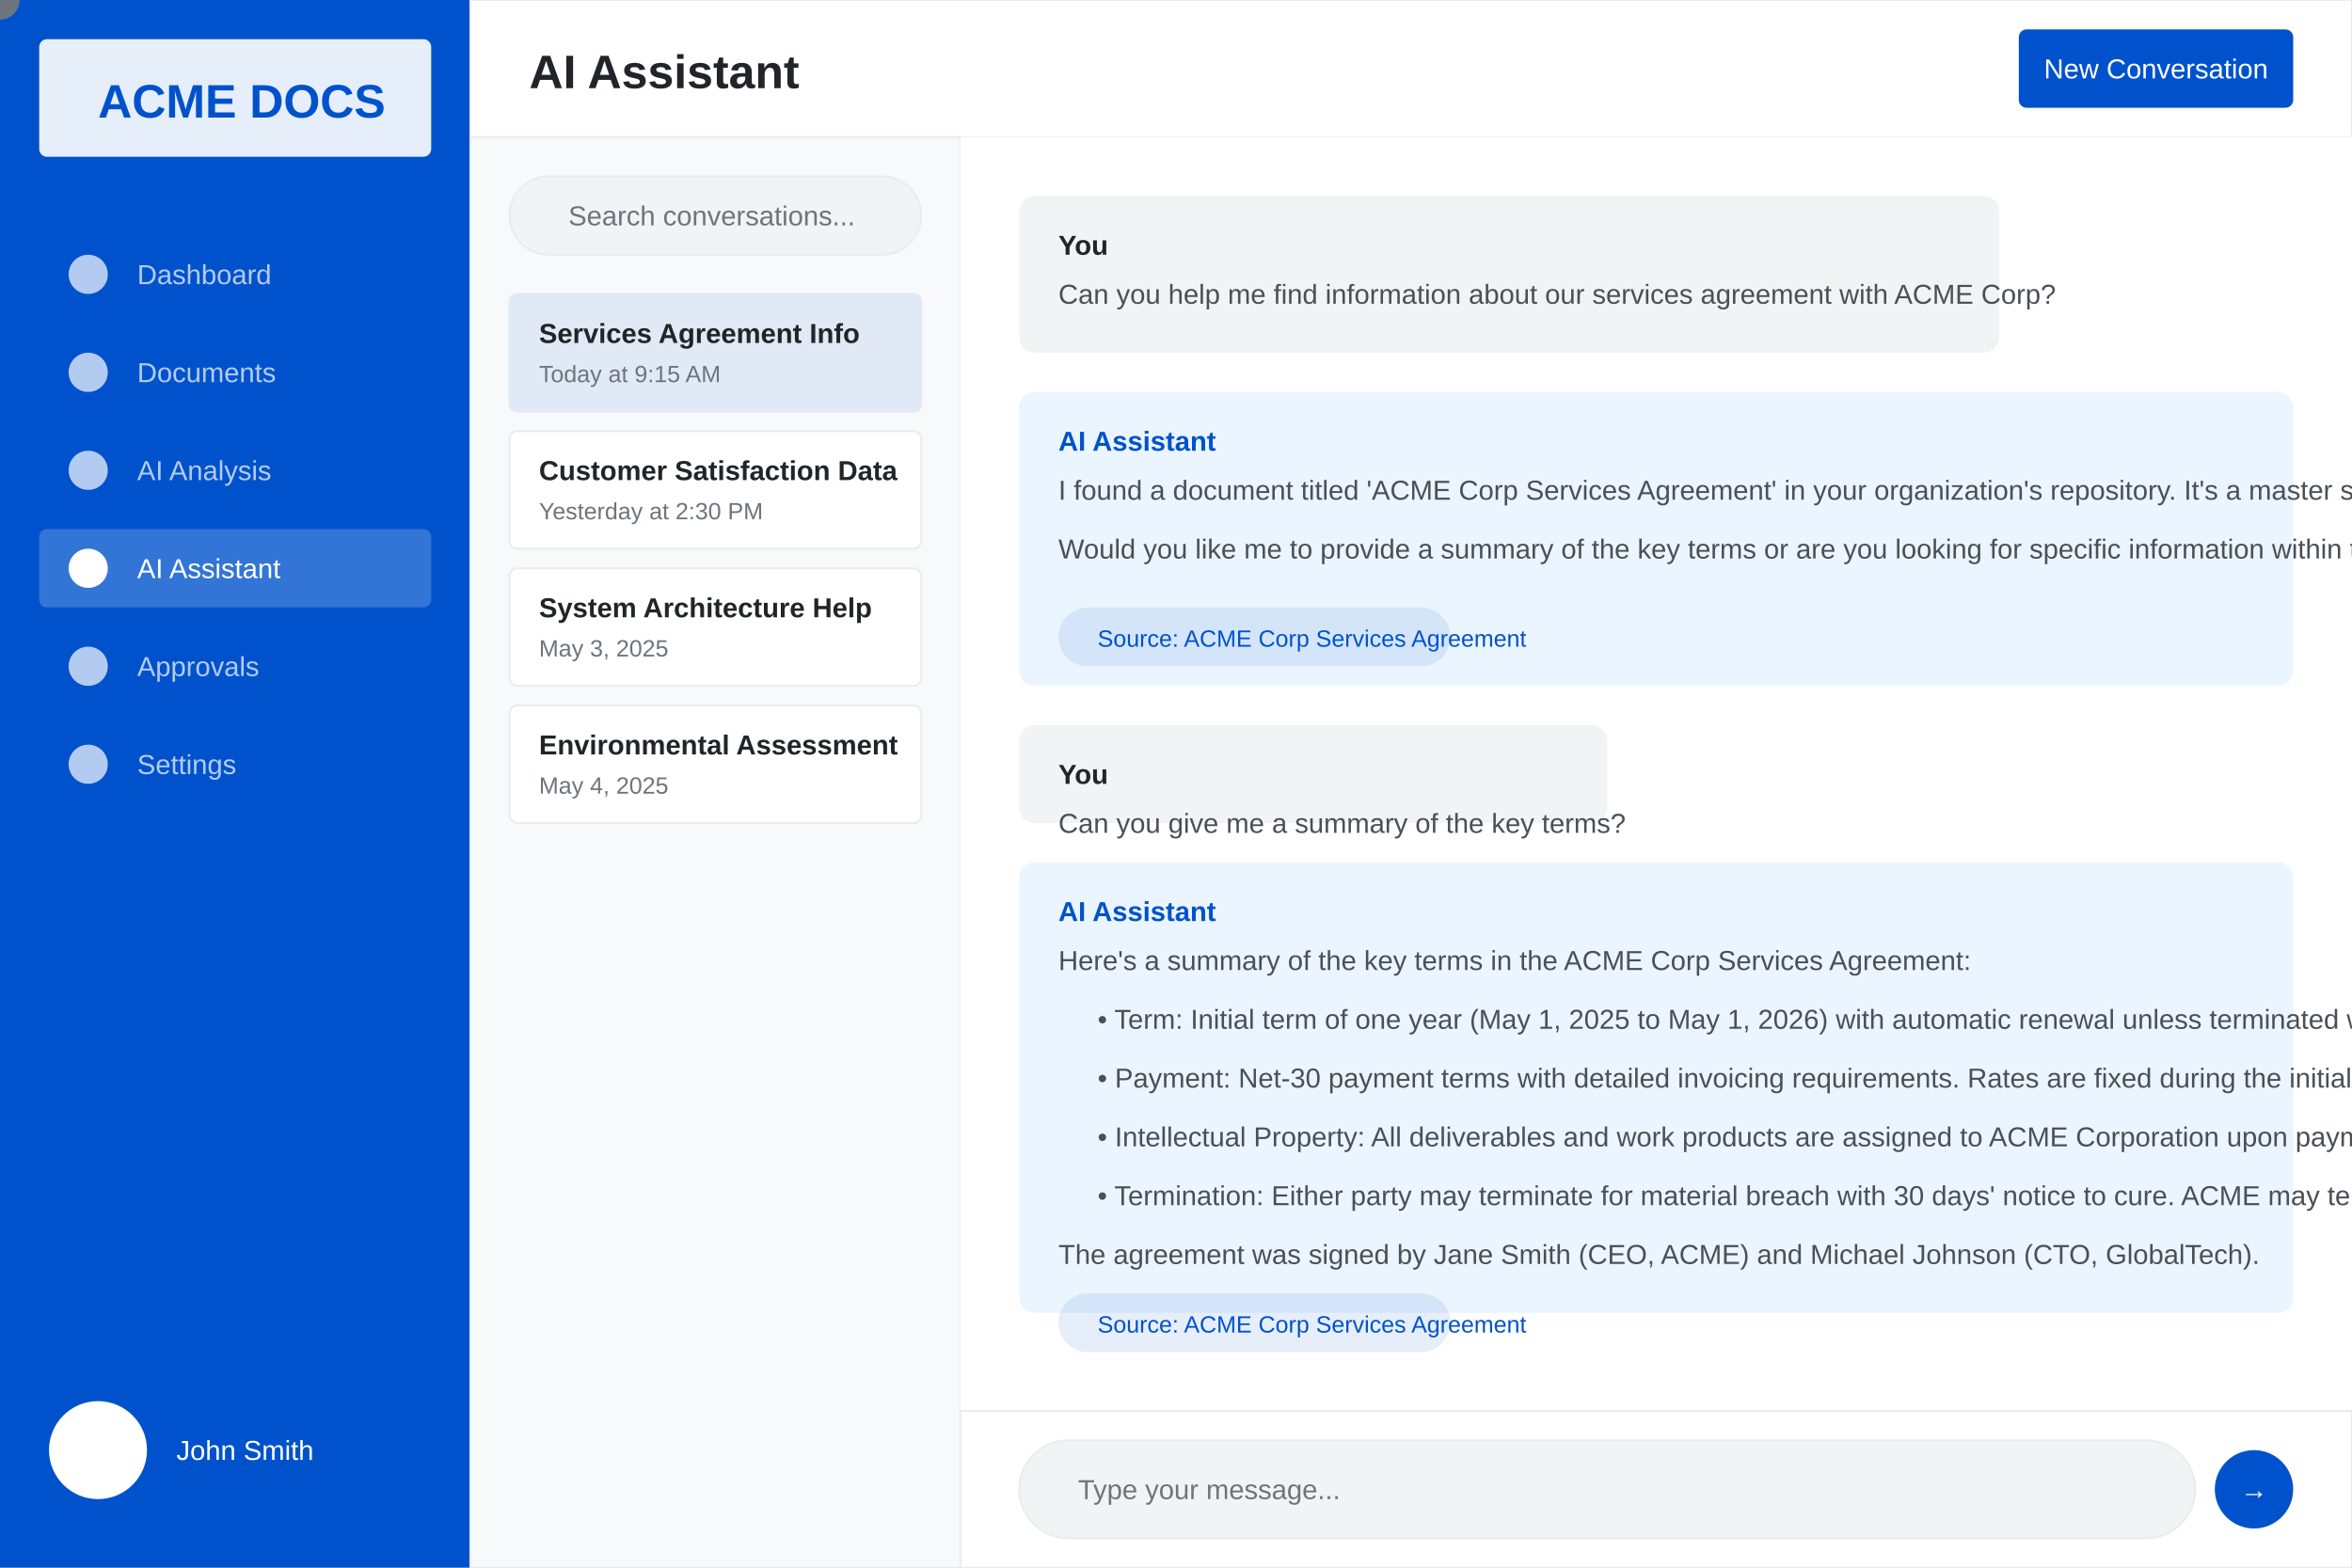
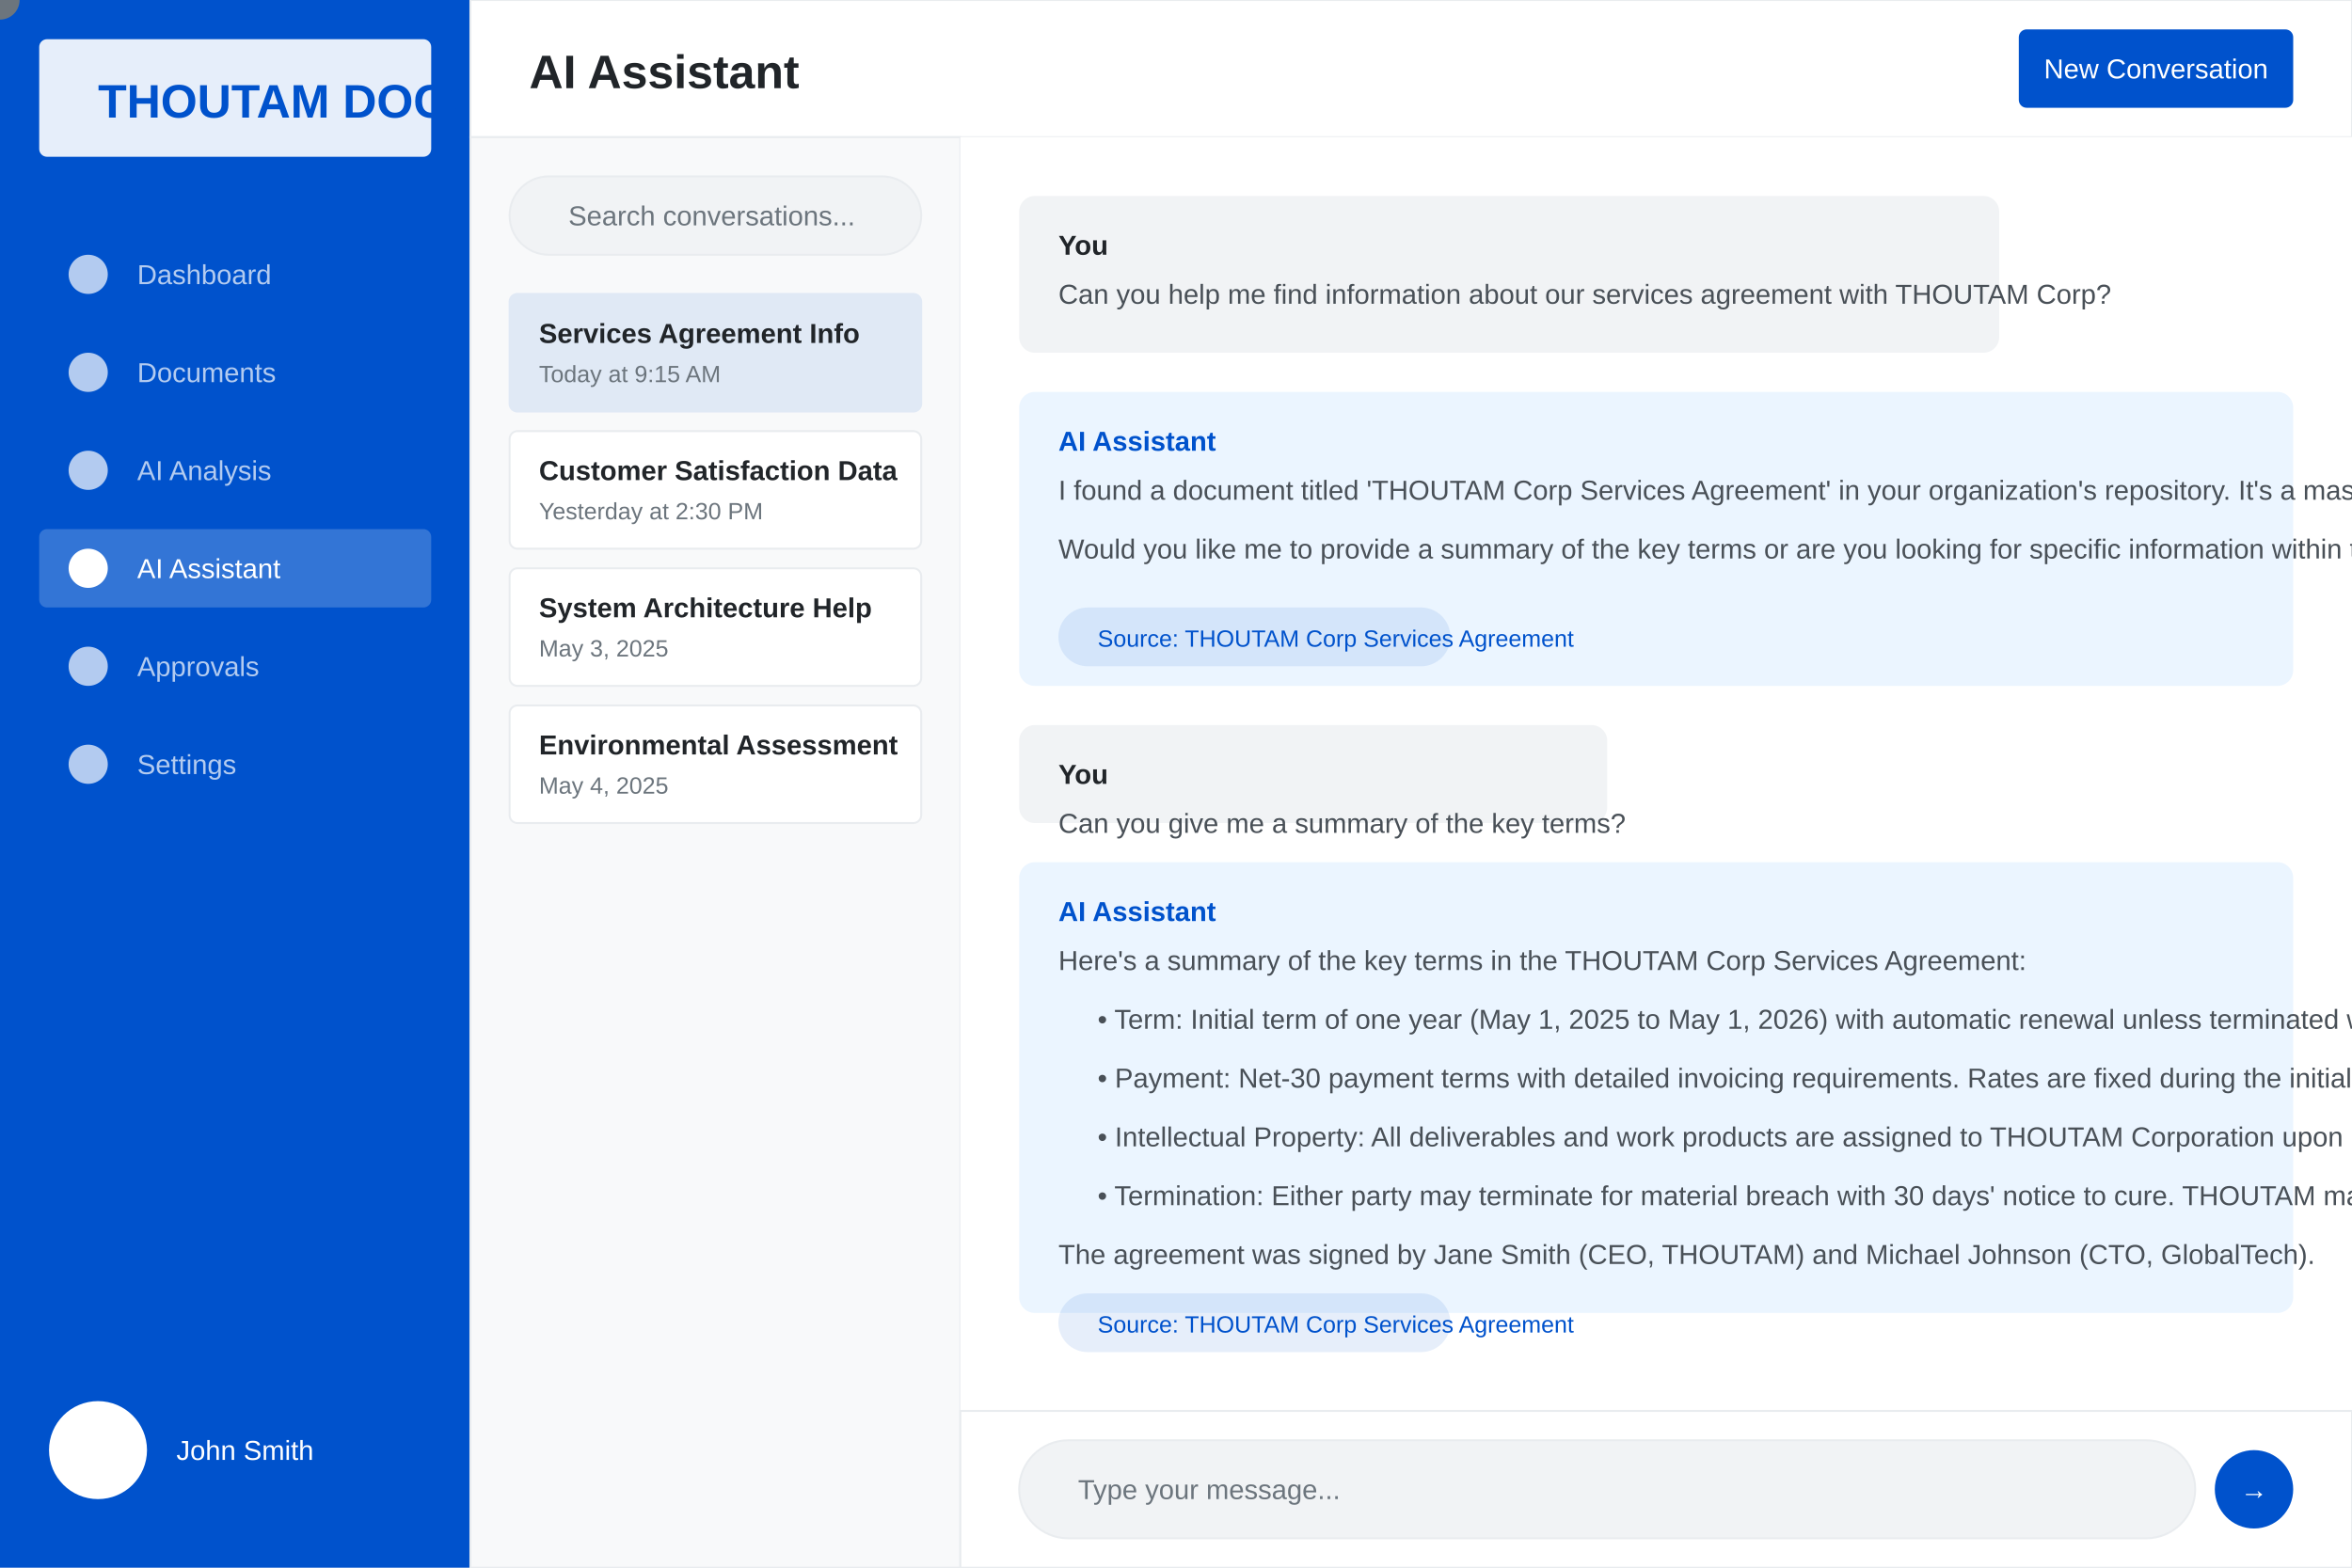
<svg xmlns="http://www.w3.org/2000/svg" viewBox="0 0 1200 800">
  <rect width="1200" height="800" fill="#f8f9fa" />
  <rect x="0" y="0" width="240" height="800" fill="#0052CC" />
  <rect x="20" y="20" width="200" height="60" rx="4" fill="#ffffff" opacity="0.9" />
-   <text x="50" y="60" font-family="Arial, sans-serif" font-size="24" font-weight="bold" fill="#0052CC">ACME DOCS</text>
+   <text x="50" y="60" font-family="Arial, sans-serif" font-size="24" font-weight="bold" fill="#0052CC">THOUTAM DOCS</text>
  <g transform="translate(20, 120)">
    <circle cx="25" cy="20" r="10" fill="#ffffff" opacity="0.7" />
    <text x="50" y="25" font-family="Arial, sans-serif" font-size="14" fill="#ffffff" opacity="0.7">Dashboard</text>
    <circle cx="25" cy="70" r="10" fill="#ffffff" opacity="0.7" />
    <text x="50" y="75" font-family="Arial, sans-serif" font-size="14" fill="#ffffff" opacity="0.7">Documents</text>
    <circle cx="25" cy="120" r="10" fill="#ffffff" opacity="0.7" />
    <text x="50" y="125" font-family="Arial, sans-serif" font-size="14" fill="#ffffff" opacity="0.7">AI Analysis</text>
    <rect x="0" y="150" width="200" height="40" rx="4" fill="#ffffff" opacity="0.2" />
    <circle cx="25" cy="170" r="10" fill="#ffffff" />
    <text x="50" y="175" font-family="Arial, sans-serif" font-size="14" fill="#ffffff">AI Assistant</text>
    <circle cx="25" cy="220" r="10" fill="#ffffff" opacity="0.7" />
    <text x="50" y="225" font-family="Arial, sans-serif" font-size="14" fill="#ffffff" opacity="0.7">Approvals</text>
    <circle cx="25" cy="270" r="10" fill="#ffffff" opacity="0.7" />
    <text x="50" y="275" font-family="Arial, sans-serif" font-size="14" fill="#ffffff" opacity="0.7">Settings</text>
  </g>
  <circle cx="50" cy="740" r="25" fill="#ffffff" />
  <text x="90" y="745" font-family="Arial, sans-serif" font-size="14" fill="#ffffff">John Smith</text>
  <rect x="240" y="0" width="960" height="70" fill="#ffffff" stroke="#e9ecef" stroke-width="1" />
  <text x="270" y="45" font-family="Arial, sans-serif" font-size="24" font-weight="bold" fill="#212529">AI Assistant</text>
  <rect x="1030" y="15" width="140" height="40" rx="4" fill="#0052CC" />
  <text x="1100" y="40" font-family="Arial, sans-serif" font-size="14" text-anchor="middle" fill="#ffffff">New Conversation</text>
  <rect x="240" y="70" width="960" height="730" fill="#ffffff" />
  <rect x="240" y="70" width="250" height="730" fill="#f8f9fa" stroke="#e9ecef" stroke-width="1" />
  <rect x="260" y="90" width="210" height="40" rx="20" fill="#f1f3f5" stroke="#e9ecef" stroke-width="1" />
  <text x="290" y="115" font-family="Arial, sans-serif" font-size="14" fill="#6c757d">Search conversations...</text>
  <circle x="450" y="110" r="10" fill="#6c757d" />
  <g transform="translate(260, 150)">
    <rect x="0" y="0" width="210" height="60" rx="4" fill="#0052CC" opacity="0.1" stroke="#0052CC" stroke-width="1" />
    <text x="15" y="25" font-family="Arial, sans-serif" font-size="14" font-weight="bold" fill="#212529">Services Agreement Info</text>
    <text x="15" y="45" font-family="Arial, sans-serif" font-size="12" fill="#6c757d">Today at 9:15 AM</text>
    <rect x="0" y="70" width="210" height="60" rx="4" fill="#ffffff" stroke="#e9ecef" stroke-width="1" />
    <text x="15" y="95" font-family="Arial, sans-serif" font-size="14" font-weight="bold" fill="#212529">Customer Satisfaction Data</text>
    <text x="15" y="115" font-family="Arial, sans-serif" font-size="12" fill="#6c757d">Yesterday at 2:30 PM</text>
    <rect x="0" y="140" width="210" height="60" rx="4" fill="#ffffff" stroke="#e9ecef" stroke-width="1" />
    <text x="15" y="165" font-family="Arial, sans-serif" font-size="14" font-weight="bold" fill="#212529">System Architecture Help</text>
    <text x="15" y="185" font-family="Arial, sans-serif" font-size="12" fill="#6c757d">May 3, 2025</text>
    <rect x="0" y="210" width="210" height="60" rx="4" fill="#ffffff" stroke="#e9ecef" stroke-width="1" />
    <text x="15" y="235" font-family="Arial, sans-serif" font-size="14" font-weight="bold" fill="#212529">Environmental Assessment</text>
    <text x="15" y="255" font-family="Arial, sans-serif" font-size="12" fill="#6c757d">May 4, 2025</text>
  </g>
  <rect x="490" y="70" width="710" height="650" fill="#ffffff" />
  <g transform="translate(520, 100)">
    <rect x="0" y="0" width="500" height="80" rx="8" fill="#f1f3f5" />
    <text x="20" y="30" font-family="Arial, sans-serif" font-size="14" font-weight="bold" fill="#212529">You</text>
-     <text x="20" y="55" font-family="Arial, sans-serif" font-size="14" fill="#495057">Can you help me find information about our services agreement with ACME Corp?</text>
+     <text x="20" y="55" font-family="Arial, sans-serif" font-size="14" fill="#495057">Can you help me find information about our services agreement with THOUTAM Corp?</text>
    <rect x="0" y="100" width="650" height="150" rx="8" fill="#EBF5FF" />
    <text x="20" y="130" font-family="Arial, sans-serif" font-size="14" font-weight="bold" fill="#0052CC">AI Assistant</text>
-     <text x="20" y="155" font-family="Arial, sans-serif" font-size="14" fill="#495057">I found a document titled 'ACME Corp Services Agreement' in your organization's repository. It's a master services agreement for software development services between ACME Corporation and GlobalTech Solutions. The agreement is effective from May 1, 2025 to May 1, 2026.</text>
+     <text x="20" y="155" font-family="Arial, sans-serif" font-size="14" fill="#495057">I found a document titled 'THOUTAM Corp Services Agreement' in your organization's repository. It's a master services agreement for software development services between THOUTAM Corporation and GlobalTech Solutions. The agreement is effective from May 1, 2025 to May 1, 2026.</text>
    <text x="20" y="185" font-family="Arial, sans-serif" font-size="14" fill="#495057">Would you like me to provide a summary of the key terms or are you looking for specific information within this agreement?</text>
    <rect x="20" y="210" width="200" height="30" rx="15" fill="#0052CC" opacity="0.1" />
-     <text x="40" y="230" font-family="Arial, sans-serif" font-size="12" fill="#0052CC">Source: ACME Corp Services Agreement</text>
+     <text x="40" y="230" font-family="Arial, sans-serif" font-size="12" fill="#0052CC">Source: THOUTAM Corp Services Agreement</text>
    <rect x="0" y="270" width="300" height="50" rx="8" fill="#f1f3f5" />
    <text x="20" y="300" font-family="Arial, sans-serif" font-size="14" font-weight="bold" fill="#212529">You</text>
    <text x="20" y="325" font-family="Arial, sans-serif" font-size="14" fill="#495057">Can you give me a summary of the key terms?</text>
    <rect x="0" y="340" width="650" height="230" rx="8" fill="#EBF5FF" />
    <text x="20" y="370" font-family="Arial, sans-serif" font-size="14" font-weight="bold" fill="#0052CC">AI Assistant</text>
-     <text x="20" y="395" font-family="Arial, sans-serif" font-size="14" fill="#495057">Here's a summary of the key terms in the ACME Corp Services Agreement:</text>
+     <text x="20" y="395" font-family="Arial, sans-serif" font-size="14" fill="#495057">Here's a summary of the key terms in the THOUTAM Corp Services Agreement:</text>
    <text x="40" y="425" font-family="Arial, sans-serif" font-size="14" fill="#495057">• Term: Initial term of one year (May 1, 2025 to May 1, 2026) with automatic renewal unless terminated with 60 days' notice.</text>
    <text x="40" y="455" font-family="Arial, sans-serif" font-size="14" fill="#495057">• Payment: Net-30 payment terms with detailed invoicing requirements. Rates are fixed during the initial term.</text>
-     <text x="40" y="485" font-family="Arial, sans-serif" font-size="14" fill="#495057">• Intellectual Property: All deliverables and work products are assigned to ACME Corporation upon payment.</text>
-     <text x="40" y="515" font-family="Arial, sans-serif" font-size="14" fill="#495057">• Termination: Either party may terminate for material breach with 30 days' notice to cure. ACME may terminate any SOW with 15 days' notice.</text>
-     <text x="20" y="545" font-family="Arial, sans-serif" font-size="14" fill="#495057">The agreement was signed by Jane Smith (CEO, ACME) and Michael Johnson (CTO, GlobalTech).</text>
+     <text x="40" y="485" font-family="Arial, sans-serif" font-size="14" fill="#495057">• Intellectual Property: All deliverables and work products are assigned to THOUTAM Corporation upon payment.</text>
+     <text x="40" y="515" font-family="Arial, sans-serif" font-size="14" fill="#495057">• Termination: Either party may terminate for material breach with 30 days' notice to cure. THOUTAM may terminate any SOW with 15 days' notice.</text>
+     <text x="20" y="545" font-family="Arial, sans-serif" font-size="14" fill="#495057">The agreement was signed by Jane Smith (CEO, THOUTAM) and Michael Johnson (CTO, GlobalTech).</text>
    <rect x="20" y="560" width="200" height="30" rx="15" fill="#0052CC" opacity="0.1" />
-     <text x="40" y="580" font-family="Arial, sans-serif" font-size="12" fill="#0052CC">Source: ACME Corp Services Agreement</text>
+     <text x="40" y="580" font-family="Arial, sans-serif" font-size="12" fill="#0052CC">Source: THOUTAM Corp Services Agreement</text>
  </g>
  <rect x="490" y="720" width="710" height="80" fill="#ffffff" stroke="#e9ecef" stroke-width="1" />
  <rect x="520" y="735" width="600" height="50" rx="25" fill="#f1f3f5" stroke="#e9ecef" stroke-width="1" />
  <text x="550" y="765" font-family="Arial, sans-serif" font-size="14" fill="#6c757d">Type your message...</text>
  <circle cx="1150" cy="760" r="20" fill="#0052CC" />
  <text x="1150" y="765" font-family="Arial, sans-serif" font-size="14" text-anchor="middle" fill="#ffffff">→</text>
</svg>
